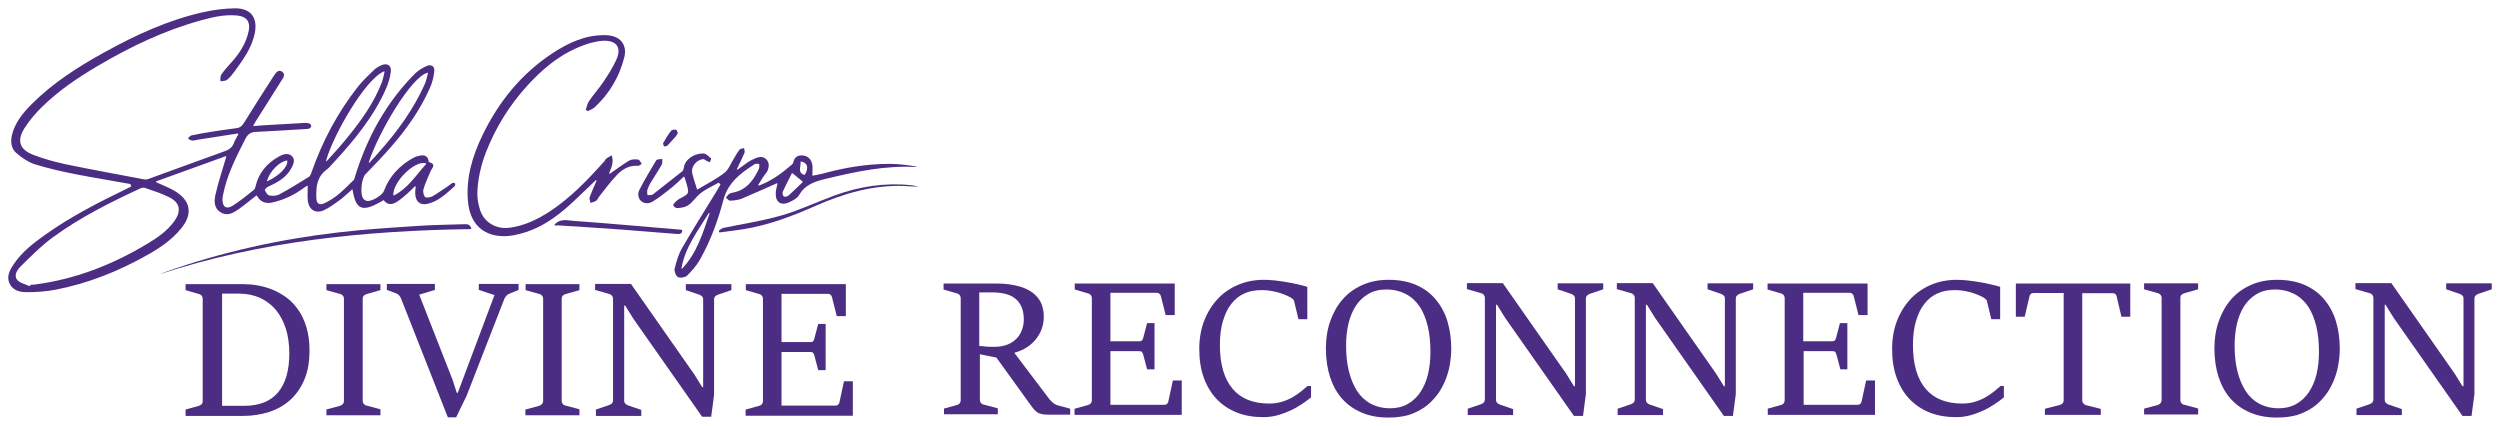
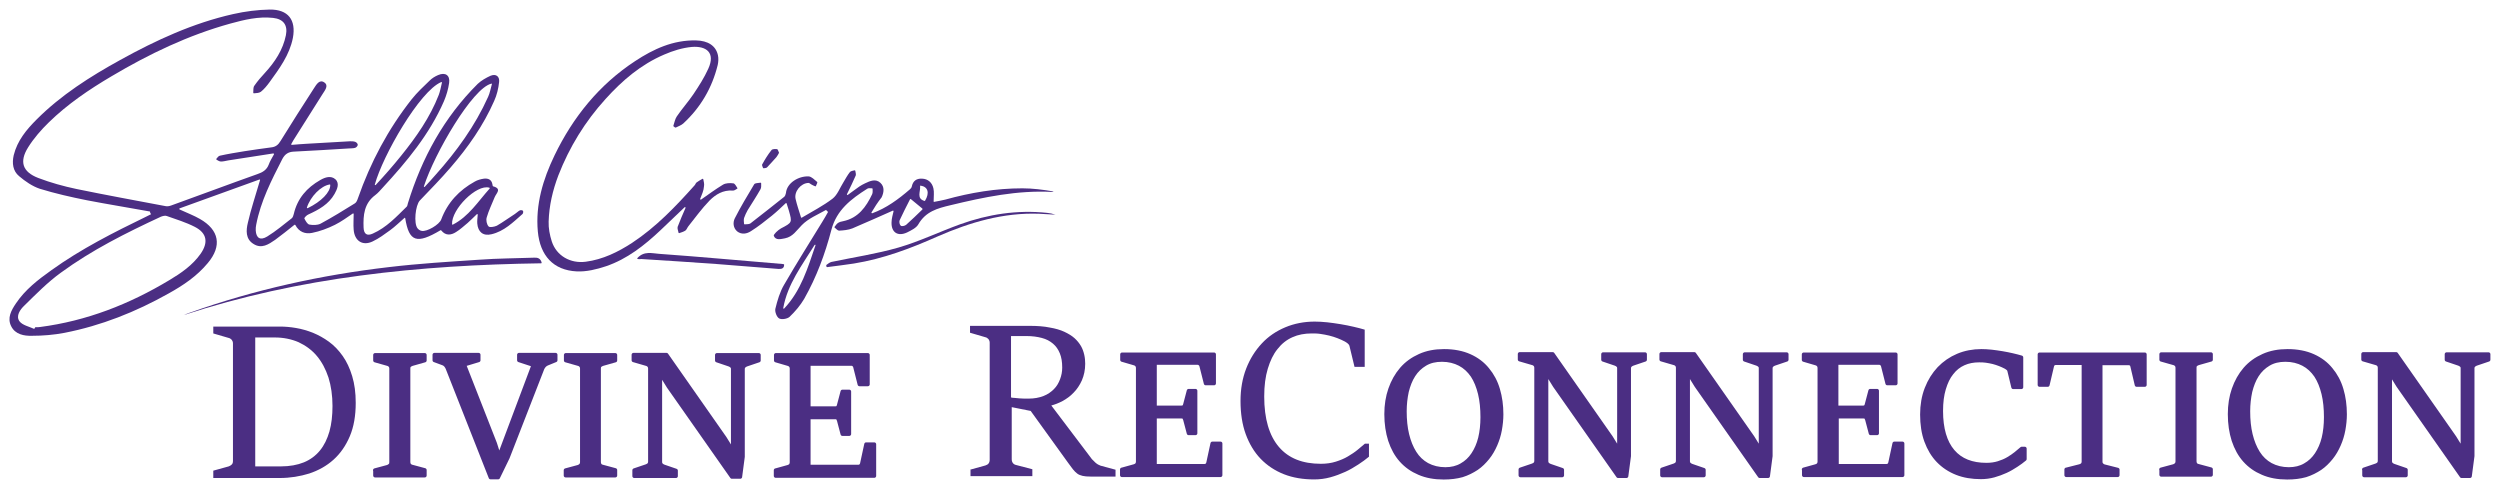
- <svg xmlns="http://www.w3.org/2000/svg" viewBox="-90.0 -137.7 1212.4 206.5" role="img" aria-label="Stella Crispo, Divine ReConnection">
+ <svg xmlns="http://www.w3.org/2000/svg" viewBox="-90.0 -137.7 1054.9 206.5" role="img" aria-label="Stella Crispo, Divine ReConnection">
  <g fill="#4B2E83">
    <g transform="translate(-378.43 -440.42) scale(0.95)">
      <path d="M370.2,412.6c-9.3-1.7-18.7-3.2-28-5c-7-1.4-14.1-3-20.9-5.1c-3.3-1.1-6.5-3.3-9.2-5.6 c-2.8-2.3-3.2-5.8-2.4-9.3c1.6-6.5,5.7-11.4,10.2-15.9c10.9-10.9,23.7-19,37.1-26.4c15.9-8.8,32.4-16.4,50.2-20.4 c5.3-1.2,10.8-1.9,16.2-2c8.2-0.1,11.8,4.6,10.3,12.6c-1.5,7.6-6,13.6-10.4,19.7c-1.1,1.5-2.4,3.1-3.8,4.2c-0.8,0.6-2,0.6-3.1,0.7 c-0.2,0-0.3-0.1-0.3-0.3c0.1-1.1-0.1-2.3,0.5-3.1c1.4-2,3-3.9,4.7-5.7c4.4-4.8,8-10.2,9.3-16.7c0.9-4.5-1.1-7.2-5.7-7.7 c-6.5-0.7-12.7,0.8-18.9,2.5c-18.8,5.2-36.1,13.5-52.8,23.4c-10,5.9-19.6,12.4-27.9,20.5c-3.4,3.3-6.7,7.1-9.2,11.1 c-4,6.4-2.5,10.9,4.5,13.6c5.5,2.1,11.3,3.7,17,4.9c13.1,2.7,26.3,5.1,39.5,7.6c0.8,0.2,1.8,0,2.6-0.3 c12.8-4.6,25.5-9.4,38.2-13.9c2.4-0.8,4.2-1.9,5.1-4.3c0.5-1.4,1.3-2.7,2.3-4.5c0.1-0.2-0.1-0.4-0.3-0.4c-7.1,1.1-13.6,2.1-20,3.1 c-1.1,0.2-2.2,0.5-3.2,0.5c-0.7,0-1.3-0.4-2-0.8c-0.1-0.1-0.2-0.3-0.1-0.4c0.5-0.6,1-1.3,1.6-1.4c3.6-0.8,7.3-1.4,11-2 c4-0.6,7.9-1.2,11.9-1.7c1.8-0.2,3-1.1,4-2.8c4.9-7.9,9.9-15.8,14.9-23.5c1-1.5,2.4-4.1,4.6-2.5c2,1.4,0.2,3.5-0.8,5.1 c-4.3,6.9-8.7,13.7-13,20.6c-0.2,0.4-0.5,0.8-0.9,1.6c-0.1,0.2,0,0.4,0.2,0.4c2.5-0.2,4.7-0.4,6.8-0.5c6.4-0.4,12.7-0.7,19.1-1.1 c0.8,0,1.7,0,2.4,0.3c0.5,0.2,1.1,0.9,1,1.3c0,0.5-0.6,1.1-1.1,1.3c-0.9,0.3-2,0.2-3,0.3c-8.1,0.5-16.2,1-24.3,1.4 c-2.3,0.1-3.9,1-5.1,3.3c-4.8,9.4-9.6,18.7-11.6,29.2c-0.2,0.8-0.2,1.6-0.2,2.5c0.2,3.4,2,4.6,5.1,2.7c3.9-2.4,7.3-5.3,10.9-8.1 c0.5-0.4,0.7-1.2,0.9-1.9c1.6-6.9,5.8-11.7,11.8-15.1c2.1-1.2,4.7-2.1,6.7-0.3c2,1.9,0.7,4.5-0.4,6.5c-2.6,4.6-7,7-11.6,9.1 c-0.8,0.3-1.9,1.5-1.8,1.8c0.5,1,1.3,2.5,2.2,2.7c1.6,0.3,3.6,0.3,5-0.4c5.2-2.8,10.2-5.9,15.2-9c0.7-0.4,1.1-1.4,1.4-2.3 c5.6-16,13.4-30.7,23.9-44c2.4-3,5.2-5.6,8-8.3c1-1,2.3-1.8,3.7-2.4c3.2-1.4,5.4,0.1,4.9,3.5c-0.4,2.8-1.2,5.5-2.3,8.1 c-6.4,14.7-16.5,26.8-27.2,38.4c-1,1.1-2.1,2.4-3.3,3.3c-5,3.7-5.4,9-5.2,14.4c0.1,2.9,1.5,3.9,4.1,2.7c6.1-2.7,10.5-7.5,15.1-12 c0.3-0.3,0.3-1,0.5-1.5c6.2-20.1,16-38.1,31-53c1.6-1.5,3.7-2.7,5.7-3.6c2.4-1,4.1,0.3,3.8,2.8c-0.3,2.8-1,5.8-2.2,8.4 c-4.8,10.9-11.6,20.6-19.4,29.6c-4.3,5-9,9.8-13.6,14.6c-2,2.1-2.8,10.3-1,12.4c0.4,0.5,1.1,1,1.8,1.1c2.3,0.5,7.9-2.8,8.7-5.1 c2.8-7.5,8-13,14.9-16.8c1.2-0.7,2.7-1.1,4.1-1.3c1.8-0.2,3.3,0.4,3.7,2.4c0.1,0.3,0.1,0.9,0.3,1c4.1,1.1,1.4,3.1,0.7,4.9 c-1.2,3-2.6,5.8-3.5,8.9c-0.4,1.2,0,3.1,0.8,4c0.5,0.6,2.6,0.2,3.7-0.3c2.8-1.6,5.3-3.5,8-5.2c0.8-0.5,1.4-1.2,2.2-1.6 c0.4-0.2,1.2-0.1,1.4,0.2c0.2,0.3,0.1,1.1-0.2,1.4c-4.2,3.7-8.2,7.7-13.8,9c-3.7,0.9-6-1-6.3-4.8c-0.1-1.2,0.1-2.4,0.2-3.9 c0-0.2-0.3-0.4-0.4-0.2c-1.5,1.4-2.7,2.7-4.1,3.9c-1.7,1.4-3.3,2.9-5.1,4c-2.3,1.5-4.7,1.7-6.6-0.7c-0.1-0.1-0.2-0.1-0.3-0.1 c-10.6,6.3-14,5.2-15.7-5.3c0-0.2-0.3-0.3-0.4-0.1c-2.2,1.9-4.1,3.8-6.3,5.4c-2.5,1.8-5,3.7-7.8,5c-4.4,2.1-8-0.2-8.4-5.2 c-0.2-2.3,0-4.7,0-7c0-0.2-0.2-0.3-0.4-0.2c-2.5,1.7-5.1,3.6-7.9,5c-3.2,1.6-6.7,2.9-10.2,3.6c-3,0.6-5.8-0.4-7.4-3.5 c-0.1-0.1-0.2-0.2-0.4-0.1c-2.9,2.3-5.7,4.6-8.6,6.7c-2.9,2-6,4.1-9.6,1.8c-3.6-2.2-3.3-6.1-2.5-9.4c1.4-6.2,3.5-12.3,5.4-18.9 c0.1-0.2-0.1-0.4-0.3-0.3c-11.6,4.2-23.2,8.4-35.4,12.8c-0.2,0.1-0.2,0.4,0,0.5c3.5,1.6,6.4,2.7,9,4.2c8.6,4.9,9.9,12,3.5,19.6 c-4.8,5.8-10.9,9.9-17.4,13.5c-14.6,8.2-29.9,14.3-46.3,17.5c-4.7,0.9-9.6,1.3-14.4,1.3c-3.5,0.1-7.4-0.6-9.2-4.2 c-1.9-3.7,0-7.1,2.1-10.2c4.1-6.1,9.8-10.5,15.7-14.7c13.2-9.5,27.7-16.8,42.3-23.9c0.7-0.3,1.3-0.6,2-1 C370.3,413.2,370.3,413.2,370.2,412.6z M319,464.5l0.2-0.4c0-0.1,0.1-0.1,0.2-0.1c0.7,0,1.4,0,2-0.1c20.7-2.7,39.6-10.1,57.4-20.8 c5.2-3.1,10.3-6.6,13.9-11.7c3.5-5,2.9-9.2-2.6-12c-3.9-2-8.2-3.3-12.4-4.8c-0.7-0.3-1.8,0-2.6,0.3c-15.5,7.2-30.7,14.8-44.5,24.9 c-5.8,4.2-11,9.5-16.2,14.6c-1.8,1.7-3.9,4.6-2.1,7c1.3,1.7,4.2,2.3,6.4,3.3C318.8,464.7,318.9,464.7,319,464.5z M499.6,355.1 c-9.6,4-26,32.7-29.5,45.5c-0.1,0.2,0.2,0.4,0.4,0.2c3.9-4.2,7.7-8.5,11.3-13c6.7-8.3,12.8-17,16.7-27c0.6-1.6,0.9-3.3,1.4-5.4 C500,355.2,499.8,355.1,499.6,355.1z M521.9,355.8c-8.4,1.9-25.3,31-30,45.6c-0.1,0.3,0.2,0.4,0.4,0.2c1.7-1.9,3.3-3.5,4.7-5.2 c9.4-10.5,17.6-21.8,23.4-34.7c0.8-1.7,1.1-3.6,1.7-5.7C522.2,355.9,522.1,355.8,521.9,355.8z M520.9,402 c-5.6-1.6-16.8,9.6-16.5,16.2c0,0.2,0.2,0.3,0.4,0.2c7-3.6,11.1-10.2,16.3-16C521.2,402.2,521.1,402,520.9,402z M440.3,411.1 c6-2.9,10.1-7.1,10-10.3c0-0.1-0.1-0.3-0.3-0.2c-3.8,0.6-8.5,5.3-10.1,10.3C439.9,411,440.1,411.2,440.3,411.1z" />
      <path d="M690.7,413c-0.1,0.2,0.1,0.4,0.3,0.4c6.3-2.3,11.6-6.2,16.7-10.6c0.4-0.3,0.8-0.8,0.9-1.3 c0.5-2.5,2.1-3.6,4.5-3.5c2.7,0.1,4.5,1.7,5.1,4.3c0.4,1.7,0.1,3.6,0.1,5.8c0,0.2,0.1,0.3,0.3,0.2c1.6-0.3,3.3-0.6,4.9-1 c11.2-3.1,22.6-5,34.2-5c4.6,0,9.2,0.6,13.9,1.4c-0.2,0.1-0.5,0.2-0.7,0.2c-15.4-0.8-30.2,2.3-45.1,5.9c-5.9,1.4-11,2.8-14.3,8.5 c-0.9,1.6-3.2,2.7-5,3.6c-4.1,1.9-7,0-6.9-4.4c0-1.8,0.6-3.6,0.9-5c0-0.2-0.2-0.4-0.3-0.3c-5.7,2.5-11.8,5.3-18,7.9 c-1.8,0.7-3.9,0.9-5.9,1c-0.6,0-1.3-0.8-2-1.4c-0.1-0.1-0.1-0.2,0-0.3c0.5-0.6,0.9-1.3,1.5-1.7c0.6-0.4,1.5-0.7,2.3-0.8 c6.7-1.4,10.2-6.3,12.9-12c0.3-0.7,0.2-1.5,0.2-2.3c0-0.1-0.1-0.3-0.2-0.3c-0.8,0-1.7-0.2-2.2,0.2c-7.1,4.5-13.6,9.4-15.9,18.2 c-2.8,10.7-6.6,21-12.1,30.7c-1.7,2.9-4,5.6-6.5,8c-1,0.9-3.5,1.3-4.6,0.7c-1.1-0.6-2-3-1.7-4.3c0.9-3.7,2-7.5,3.9-10.7 c5.5-9.5,11.3-18.7,17-28c0.9-1.4,1.7-2.9,2.5-4.3c-0.5-0.5-0.4-0.4-0.9-0.9c-3.7,2.1-7.9,3.8-10.8,6.8c-2.3,2.3-3.9,5.1-7.4,5.8 c-1.8,0.3-4.1,1.1-5-1.1c-0.2-0.6,1.9-2.6,3.2-3.3c5-2.6,5-2.6,3.5-7.9c-0.3-1-0.6-1.9-1-3.2c-0.1-0.2-0.3-0.2-0.4-0.1 c-2.1,2-4.1,3.9-6.2,5.6c-3,2.4-6,4.8-9.2,6.8c-1.8,1.2-4.2,1.7-6.2,0.1c-1.8-1.6-1.9-4-1-5.8c2.6-5.1,5.6-10.1,8.6-15.1 c0.4-0.6,1.7-0.5,2.8-0.7c0.2,0,0.3,0.1,0.3,0.3c0,0.9,0.1,1.9-0.3,2.6c-1.8,3.2-3.8,6.2-5.7,9.3c-0.6,1.1-1.2,2.3-1.6,3.5 c-0.2,0.8-0.1,1.7,0,2.6c0,0.1,0.1,0.2,0.3,0.2c0.9-0.1,1.9,0,2.5-0.4c5-3.9,10-7.8,15-11.8c0.4-0.3,0.7-1.1,0.8-1.7 c0.4-4.5,5.6-7.6,10.1-7.4c1.3,0.1,2.6,1.5,3.8,2.5c0.2,0.2-0.3,1.1-0.6,1.8c-0.1,0.1-0.2,0.2-0.3,0.1c-0.5-0.2-1-0.4-1.5-0.7 c-0.5-0.2-1-0.8-1.5-0.8c-3.4,0.1-6.5,3.9-5.7,7.2c0.6,2.6,1.5,5.2,2.4,8.1c0,0.2,0.2,0.2,0.4,0.1c4.7-2.8,9.4-5.2,13.6-8.4 c2.2-1.7,3.3-4.9,4.9-7.4c0.9-1.5,1.7-3,2.8-4.4c0.4-0.5,1.3-0.6,2.1-0.8c0.1,0,0.3,0.1,0.3,0.2c0.1,0.7,0.4,1.5,0.2,2.1 c-1.1,2.6-2.4,5.2-3.9,8.3c-0.1,0.2,0.2,0.5,0.4,0.3c2-1.4,3.5-2.6,5.1-3.7c0.8-0.5,1.6-1,2.5-1.4c2.3-1.1,4.8-2.2,6.9-0.2 c1.9,1.8,1.5,4.3,0.5,6.4C693.4,408.6,692,410.8,690.7,413z M665.4,427.5c-5.5,8.9-12,17.3-13.9,28c0,0.2,0.3,0.4,0.4,0.2 c7.5-7.9,10.5-18.1,13.9-28C666,427.4,665.6,427.2,665.4,427.5z M708.2,407.1c-0.1-0.1-0.3-0.1-0.4,0.1c-1.6,3.2-3.2,6.2-4.6,9.3 c-0.3,0.7,0,2,0.5,2.4c0.4,0.4,1.8,0.1,2.4-0.4c2.5-2.2,4.8-4.5,7.2-6.8c0.1-0.1,0.1-0.3,0-0.4 C711.5,409.8,710.1,408.7,708.2,407.1z M712.3,401.4c0.2,2.4-1.7,5.4,1.9,6.5c0.1,0,0.2,0,0.3-0.1c2.1-3.5,1.3-6.2-2-6.7 C712.4,401.1,712.2,401.2,712.3,401.4z" />
      <path d="M614.6,407c-0.1,0.2,0.2,0.4,0.4,0.3c3.3-2.3,6.4-4.6,9.7-6.6c1.3-0.8,3.2-0.8,4.7-0.6c0.6,0.1,1.2,1.2,1.7,2 c0.1,0.1,0.1,0.3-0.1,0.4c-0.7,0.4-1.3,0.9-2,0.8c-4.2-0.3-7.5,1.7-10.2,4.4c-3.4,3.5-6.3,7.5-9.4,11.4c-0.5,0.6-0.8,1.6-1.4,2 c-0.8,0.5-1.8,0.8-2.7,1.1c-0.1,0-0.3,0-0.3-0.2c-0.2-0.9-0.6-1.9-0.4-2.6c1.1-2.9,2.3-5.7,3.5-8.4c0.1-0.2-0.2-0.5-0.4-0.3 c-3.5,3.3-7.1,6.8-10.7,10.2c-7.1,6.7-14.8,12.8-24.2,16c-4.2,1.4-8.7,2.5-13,2.3c-10.4-0.5-16.3-7-17.3-17.7 c-1.1-12,2.3-23.2,7.4-33.8c8.2-17,19.8-31.4,35.8-41.9c8.2-5.4,16.9-9.4,27-9.2c5.4,0.1,8.9,2.4,9.8,6.6c0.3,1.4,0.2,2.9-0.1,4.3 c-2.5,10.2-7.6,18.9-15.3,26c-0.9,0.8-2.1,1.2-3.3,1.8c-0.1,0-0.2,0-0.3,0l-0.7-0.5c-0.1-0.1-0.1-0.2-0.1-0.3 c0.5-1.4,0.7-2.9,1.5-4.1c2.3-3.4,5.1-6.5,7.4-9.9c2.4-3.6,4.8-7.3,6.6-11.3c3.3-7.2-0.9-10.2-7.3-9.7c-4.2,0.4-8.4,1.7-12.3,3.4 c-10.3,4.4-18.6,11.5-26,19.7c-9.1,10-16.1,21.4-21,34c-2.5,6.6-4.1,13.4-4.3,20.5c-0.1,2.9,0.5,6,1.4,8.8c2.1,6.4,8.3,9.9,15.1,9 c7.6-1,14.3-4.3,20.6-8.4c10.6-7,19.3-16.1,27.7-25.5c0.4-0.4,0.5-1,0.9-1.3c0.8-0.6,1.7-1.1,2.6-1.6c0.2-0.1,0.3,0,0.4,0.2 c0.2,1,0.5,2.1,0.3,3.1C616.2,403.3,615.3,405.2,614.6,407z" />
      <path d="M544.2,435.3c0,0.2-0.1,0.3-0.2,0.3c-54.1,0.8-107.3,6.1-158.8,23c1-0.4,2.1-0.9,3.1-1.2 c28.5-10.1,57.9-16.6,88-20.1c13.4-1.6,26.8-2.4,40.3-3.3c8.1-0.6,16.2-0.6,24.3-0.9C542.4,433,543.7,433.4,544.2,435.3z" />
      <path d="M670.6,436.6c0-0.1,0-0.2,0.1-0.3c0.7-0.5,1.4-1.1,2.2-1.3c10-2.1,20.1-3.6,29.8-6.4 c9.3-2.7,18.2-7,27.3-10.3c12.5-4.5,25.4-6.5,38.7-5.1c1.2,0.1,2.5,0.4,3.7,0.8c-2.4-0.1-4.8-0.3-7.2-0.4 c-15.9-0.6-30.8,3.8-45.2,10.1c-11.9,5.3-24.1,9.9-37.1,12c-4,0.6-7.9,1.1-11.9,1.6c-0.1,0-0.2,0-0.3-0.2L670.6,436.6z" />
      <path d="M586.9,433.7c-0.2,0-0.3-0.3-0.2-0.4c3-3.3,6.6-2.1,9.7-1.9c18.2,1.3,36.5,3,54.7,4.5c0.2,0,0.4,0.1,0.6,0.1 c0.1,0,0.2,0.1,0.2,0.2c0,1.7-1.1,2-2.6,1.9c-9.2-0.7-18.5-1.5-27.7-2.2c-11.1-0.8-22.1-1.5-33.2-2.2 C587.9,433.8,587.5,433.8,586.9,433.7z" />
      <path d="M649.6,386.4c0,0.1,0,0.2,0,0.2c-0.4,0.7-0.7,1.3-1.1,1.8c-1.4,1.6-2.8,3.1-4.2,4.6c-0.3,0.3-0.9,0.3-1.5,0.4 c-0.1,0-0.2-0.1-0.3-0.2c-0.2-0.6-0.6-1.3-0.3-1.6c1.2-2.2,2.5-4.3,4.1-6.3c0.4-0.5,1.7-0.5,2.5-0.4 C649.1,385,649.3,385.8,649.6,386.4z" />
    </g>
    <g transform="translate(-378.00 -470.80)">
      <path d="M378,531.7l6.5-1.8c0.5-0.2,0.9-0.4,1.3-0.8c0.4-0.4,0.5-0.9,0.5-1.6V478c0-0.6-0.2-1.1-0.5-1.5 c-0.4-0.4-0.8-0.7-1.3-0.8l-6.5-1.9v-2.9h28.2c2.1,0,4.4,0.2,6.7,0.6c2.4,0.4,4.8,1.1,7.1,2c2.4,1,4.6,2.2,6.8,3.8 c2.2,1.6,4.1,3.6,5.8,6c1.7,2.4,3,5.2,4,8.5c1,3.3,1.5,7,1.5,11.3c0,5.4-0.8,10.1-2.5,14.1c-1.7,4-4,7.3-6.9,9.9 s-6.3,4.5-10.2,5.8c-3.9,1.2-8,1.9-12.5,1.9H378V531.7z M406.5,529.9c3.7,0,7-0.6,9.7-1.7c2.7-1.1,5-2.8,6.8-5 c1.8-2.2,3.1-4.9,4-8c0.9-3.2,1.3-6.8,1.3-10.8c0-4.4-0.6-8.5-1.7-12c-1.2-3.6-2.8-6.6-4.9-9.1c-2.1-2.5-4.7-4.4-7.7-5.8 c-3-1.3-6.4-2-10-2h-8.3v54.4H406.5z" />
-       <path d="M446.2,531.7l6.7-1.8c0.6-0.2,1-0.5,1.4-0.9s0.5-0.9,0.5-1.6V478c0-0.6-0.2-1.1-0.5-1.5 c-0.4-0.4-0.8-0.7-1.3-0.8l-6.7-1.9v-2.9h26.2v2.9l-6.7,1.9c-0.5,0.2-1,0.4-1.4,0.8c-0.4,0.4-0.5,0.9-0.5,1.5v49.4 c0,0.7,0.2,1.2,0.5,1.6c0.4,0.4,0.8,0.7,1.4,0.8l6.7,1.8v2.9h-26.2V531.7z" />
-       <path d="M482.5,477.9c-0.2-0.5-0.5-1-0.9-1.5c-0.4-0.5-0.9-0.8-1.4-1l-4.6-1.7v-2.9h23.3v2.9l-7.6,2.3l16.3,41.6 l1.9,6h0.5l17.8-47.4l-7.6-2.5v-2.9h19.3v2.9l-4.4,1.8c-0.5,0.2-1,0.5-1.5,1c-0.4,0.5-0.8,1-1,1.5l-18.3,47l-5.1,10.5h-4 L482.5,477.9z" />
-       <path d="M542.8,531.7l6.7-1.8c0.6-0.2,1-0.5,1.4-0.9c0.3-0.4,0.5-0.9,0.5-1.6V478c0-0.6-0.2-1.1-0.5-1.5 c-0.4-0.4-0.8-0.7-1.3-0.8l-6.7-1.9v-2.9H569v2.9l-6.7,1.9c-0.5,0.2-1,0.4-1.4,0.8c-0.4,0.4-0.5,0.9-0.5,1.5v49.4 c0,0.7,0.2,1.2,0.5,1.6s0.8,0.7,1.4,0.8l6.7,1.8v2.9h-26.2V531.7z" />
-       <path d="M577,531.7l6.5-2.2c0.5-0.2,1-0.5,1.3-0.8c0.3-0.4,0.5-0.9,0.5-1.6V478c0-0.6-0.2-1.1-0.5-1.5 c-0.4-0.4-0.8-0.7-1.3-0.8l-6.9-2v-2.9H594l30.8,44l3.7,6h0.5v-42.5c0-0.7-0.2-1.2-0.6-1.5c-0.4-0.4-0.8-0.6-1.3-0.8l-6.5-2.2 v-2.9h22.1v2.9l-6.5,2.2c-0.5,0.2-0.9,0.4-1.3,0.8c-0.4,0.4-0.6,0.9-0.6,1.5v46.3l-1.4,10.6h-4.4l-33.4-47.6l-3.9-6.3h-0.5v46 c0,0.7,0.2,1.2,0.6,1.6c0.4,0.4,0.8,0.6,1.3,0.8l6.4,2.2v2.9h-22V531.7z" />
-       <path d="M649.7,531.7l6.5-1.8c0.5-0.2,1-0.4,1.3-0.8c0.3-0.4,0.5-0.9,0.5-1.6V478c0-0.6-0.2-1.1-0.5-1.5 c-0.4-0.4-0.8-0.7-1.3-0.8l-6.5-1.9v-2.9h48.5v15.5h-4.4l-2.3-9.1c-0.1-0.5-0.3-0.9-0.7-1.2c-0.3-0.3-0.7-0.5-1.2-0.5H667V499h14 c0.6,0,1-0.1,1.3-0.4c0.3-0.3,0.5-0.7,0.6-1.2l1.9-7.2h3.6v22.4h-3.6l-1.9-7.2c-0.2-0.5-0.4-1-0.6-1.2c-0.3-0.3-0.7-0.4-1.3-0.4 h-14v26h26.2c0.5,0,0.9-0.1,1.2-0.4c0.3-0.3,0.6-0.7,0.7-1.2l2.2-10.2h4.3v16.7h-52V531.7z" />
+       <path transform="translate(89.23 106.16) scale(0.8)" stroke="#4B2E83" stroke-width="2.0" stroke-linejoin="round" d="M446.2,531.7l6.7-1.8c0.6-0.2,1-0.5,1.4-0.9s0.5-0.9,0.5-1.6V478c0-0.6-0.2-1.1-0.5-1.5 c-0.4-0.4-0.8-0.7-1.3-0.8l-6.7-1.9v-2.9h26.2v2.9l-6.7,1.9c-0.5,0.2-1,0.4-1.4,0.8c-0.4,0.4-0.5,0.9-0.5,1.5v49.4 c0,0.7,0.2,1.2,0.5,1.6c0.4,0.4,0.8,0.7,1.4,0.8l6.7,1.8v2.9h-26.2V531.7z" />
+       <path transform="translate(90.83 106.16) scale(0.8)" stroke="#4B2E83" stroke-width="2.0" stroke-linejoin="round" d="M482.5,477.9c-0.2-0.5-0.5-1-0.9-1.5c-0.4-0.5-0.9-0.8-1.4-1l-4.6-1.7v-2.9h23.3v2.9l-7.6,2.3l16.3,41.6 l1.9,6h0.5l17.8-47.4l-7.6-2.5v-2.9h19.3v2.9l-4.4,1.8c-0.5,0.2-1,0.5-1.5,1c-0.4,0.5-0.8,1-1,1.5l-18.3,47l-5.1,10.5h-4 L482.5,477.9z" />
+       <path transform="translate(92.43 106.16) scale(0.8)" stroke="#4B2E83" stroke-width="2.0" stroke-linejoin="round" d="M542.8,531.7l6.7-1.8c0.6-0.2,1-0.5,1.4-0.9c0.3-0.4,0.5-0.9,0.5-1.6V478c0-0.6-0.2-1.1-0.5-1.5 c-0.4-0.4-0.8-0.7-1.3-0.8l-6.7-1.9v-2.9H569v2.9l-6.7,1.9c-0.5,0.2-1,0.4-1.4,0.8c-0.4,0.4-0.5,0.9-0.5,1.5v49.4 c0,0.7,0.2,1.2,0.5,1.6s0.8,0.7,1.4,0.8l6.7,1.8v2.9h-26.2V531.7z" />
+       <path transform="translate(94.03 106.16) scale(0.8)" stroke="#4B2E83" stroke-width="2.0" stroke-linejoin="round" d="M577,531.7l6.5-2.2c0.5-0.2,1-0.5,1.3-0.8c0.3-0.4,0.5-0.9,0.5-1.6V478c0-0.6-0.2-1.1-0.5-1.5 c-0.4-0.4-0.8-0.7-1.3-0.8l-6.9-2v-2.9H594l30.8,44l3.7,6h0.5v-42.5c0-0.7-0.2-1.2-0.6-1.5c-0.4-0.4-0.8-0.6-1.3-0.8l-6.5-2.2 v-2.9h22.1v2.9l-6.5,2.2c-0.5,0.2-0.9,0.4-1.3,0.8c-0.4,0.4-0.6,0.9-0.6,1.5v46.3l-1.4,10.6h-4.4l-33.4-47.6l-3.9-6.3h-0.5v46 c0,0.7,0.2,1.2,0.6,1.6c0.4,0.4,0.8,0.6,1.3,0.8l6.4,2.2v2.9h-22V531.7z" />
+       <path transform="translate(95.63 106.16) scale(0.8)" stroke="#4B2E83" stroke-width="2.0" stroke-linejoin="round" d="M649.7,531.7l6.5-1.8c0.5-0.2,1-0.4,1.3-0.8c0.3-0.4,0.5-0.9,0.5-1.6V478c0-0.6-0.2-1.1-0.5-1.5 c-0.4-0.4-0.8-0.7-1.3-0.8l-6.5-1.9v-2.9h48.5v15.5h-4.4l-2.3-9.1c-0.1-0.5-0.3-0.9-0.7-1.2c-0.3-0.3-0.7-0.5-1.2-0.5H667V499h14 c0.6,0,1-0.1,1.3-0.4c0.3-0.3,0.5-0.7,0.6-1.2l1.9-7.2h3.6v22.4h-3.6l-1.9-7.2c-0.2-0.5-0.4-1-0.6-1.2c-0.3-0.3-0.7-0.4-1.3-0.4 h-14v26h26.2c0.5,0,0.9-0.1,1.2-0.4c0.3-0.3,0.6-0.7,0.7-1.2l2.2-10.2h4.3v16.7h-52V531.7z" />
    </g>
    <g transform="translate(202.50 -566.90)">
-       <path d="M165.1,627.4l6.5-1.8c0.5-0.2,1-0.4,1.3-0.8c0.3-0.4,0.5-0.9,0.5-1.6v-49.4c0-0.6-0.2-1.1-0.5-1.5 c-0.4-0.4-0.8-0.7-1.3-0.8l-6.5-1.9v-2.9h25.2c3.2,0,6,0.2,8.4,0.7c2.4,0.4,4.5,1,6.2,1.8s3.2,1.7,4.3,2.7c1.1,1,2,2.1,2.7,3.3 s1.1,2.4,1.4,3.7c0.3,1.3,0.4,2.6,0.4,3.8c0,2.6-0.5,4.9-1.4,7c-0.9,2-2.1,3.8-3.5,5.2c-1.4,1.5-3,2.6-4.6,3.5 c-1.7,0.9-3.3,1.5-4.8,1.9l16.8,22.2c0.2,0.3,0.4,0.6,0.8,0.9c0.3,0.3,0.7,0.7,1,1c0.4,0.3,0.7,0.6,1.1,0.8 c0.4,0.2,0.8,0.4,1.1,0.5l6.3,1.7v2.9h-10.4c-1.5,0-2.7-0.1-3.5-0.3s-1.7-0.5-2.3-1s-1.2-1-1.8-1.8s-1.2-1.6-2-2.7l-15.8-21.9 l-8-1.6v22c0,0.7,0.2,1.2,0.5,1.6s0.8,0.7,1.3,0.8l6.9,1.8v2.9h-26.1V627.4z M182.4,596.9c0.3,0.1,0.8,0.2,1.5,0.2 c0.6,0.1,1.3,0.1,2.1,0.2c0.7,0,1.5,0.1,2.1,0.1c0.7,0,1.3,0,1.7,0c2.4,0,4.5-0.4,6.3-1.1c1.8-0.7,3.2-1.7,4.4-2.9s2-2.6,2.6-4.2 c0.6-1.6,0.9-3.2,0.9-4.9c0-2.3-0.3-4.3-1-6c-0.7-1.7-1.6-3-2.9-4.1s-2.8-1.9-4.7-2.4c-1.9-0.5-4-0.8-6.5-0.8h-6.5V596.9z" />
-       <path d="M228.7,627.4l6.5-1.8c0.5-0.2,1-0.4,1.3-0.8c0.3-0.4,0.5-0.9,0.5-1.6v-49.4c0-0.6-0.2-1.1-0.5-1.5 c-0.4-0.4-0.8-0.7-1.3-0.8l-6.5-1.9v-2.9h48.5V582h-4.4l-2.3-9.1c-0.1-0.5-0.3-0.9-0.7-1.2s-0.7-0.5-1.2-0.5h-22.6v23.5h14 c0.6,0,1-0.1,1.3-0.4c0.3-0.3,0.5-0.7,0.6-1.2l1.9-7.2h3.6v22.4h-3.6l-1.9-7.2c-0.2-0.5-0.4-1-0.6-1.2c-0.3-0.3-0.7-0.4-1.3-0.4 h-14v26h26.2c0.5,0,0.9-0.1,1.2-0.4c0.3-0.3,0.6-0.7,0.7-1.2l2.2-10.2h4.3v16.7h-52V627.4z" />
-       <path d="M343.3,616.7v5.2c-1.3,1.1-2.8,2.2-4.5,3.3s-3.5,2.2-5.5,3.1c-2,0.9-4.1,1.7-6.3,2.3 c-2.2,0.6-4.5,0.9-6.8,0.9c-4.7,0-9-0.7-12.8-2.2c-3.8-1.5-7.1-3.7-9.8-6.5c-2.7-2.8-4.8-6.3-6.3-10.4s-2.2-8.8-2.2-14 c0-5,0.8-9.6,2.4-13.7c1.6-4.1,3.8-7.6,6.6-10.6s6.1-5.2,9.9-6.8s8-2.4,12.4-2.4c1.6,0,3.3,0.1,5.3,0.3c1.9,0.2,3.8,0.5,5.7,0.8 c1.9,0.3,3.7,0.7,5.5,1.1c1.7,0.4,3.3,0.8,4.6,1.2v15.7h-4.3l-2.1-8.7c-0.1-0.5-0.4-0.9-0.8-1.2c-0.4-0.3-0.8-0.6-1.2-0.8 c-1-0.5-2-1-3.1-1.4c-1.1-0.4-2.2-0.8-3.5-1.1c-1.2-0.3-2.4-0.5-3.7-0.7c-1.2-0.2-2.5-0.2-3.7-0.2c-2.9,0-5.7,0.5-8.1,1.6 c-2.5,1.1-4.6,2.8-6.3,5c-1.8,2.2-3.1,5-4.1,8.3c-1,3.3-1.5,7.2-1.5,11.7c0,9.4,2.1,16.5,6.2,21.3c4.1,4.8,10,7.1,17.7,7.1 c2.3,0,4.4-0.3,6.3-0.9c1.9-0.6,3.6-1.3,5.1-2.2c1.5-0.9,2.9-1.8,4.1-2.8c1.2-1,2.2-1.8,3.1-2.6H343.3z" />
-       <path d="M380.8,631.7c-4.9,0-9.2-0.8-12.9-2.4c-3.8-1.6-6.9-3.8-9.5-6.7c-2.6-2.9-4.5-6.4-5.9-10.6 c-1.3-4.1-2-8.7-2-13.8c0-4.8,0.7-9.2,2.1-13.2s3.4-7.6,6-10.6c2.6-3,5.8-5.3,9.6-7c3.8-1.7,8-2.5,12.8-2.5 c5.2,0,9.7,0.9,13.5,2.6c3.8,1.7,7,4.1,9.4,7.1c2.5,3,4.4,6.5,5.6,10.6s1.8,8.4,1.8,13.1c0,2.8-0.3,5.5-0.8,8.3 c-0.5,2.7-1.3,5.3-2.4,7.8c-1.1,2.5-2.4,4.8-4.1,6.9s-3.6,4-5.8,5.5c-2.3,1.5-4.8,2.8-7.7,3.7 C387.6,631.3,384.4,631.7,380.8,631.7z M381.7,627.2c3.2,0,6.1-0.7,8.5-2.1c2.5-1.4,4.5-3.3,6.1-5.7s2.9-5.3,3.7-8.6 c0.8-3.3,1.2-7,1.2-11c0-4.5-0.4-8.7-1.3-12.4c-0.9-3.7-2.2-6.9-3.9-9.5c-1.8-2.6-4-4.7-6.7-6.1s-5.8-2.2-9.4-2.2 c-3.5,0-6.4,0.7-8.9,2.2c-2.5,1.5-4.5,3.4-6.1,5.9c-1.6,2.5-2.7,5.4-3.5,8.6c-0.7,3.3-1.1,6.7-1.1,10.4c0,4.5,0.4,8.6,1.3,12.3 c0.9,3.7,2.2,6.9,3.9,9.6c1.7,2.7,3.9,4.8,6.6,6.3C374.9,626.4,378.1,627.2,381.7,627.2z" />
-       <path d="M419.3,627.4l6.5-2.2c0.5-0.2,1-0.5,1.3-0.8c0.3-0.4,0.5-0.9,0.5-1.6v-49.1c0-0.6-0.2-1.1-0.5-1.5 c-0.4-0.4-0.8-0.7-1.3-0.8l-6.9-2v-2.9h17.4l30.8,44l3.7,6h0.5v-42.5c0-0.7-0.2-1.2-0.6-1.5c-0.4-0.4-0.8-0.6-1.3-0.8l-6.5-2.2 v-2.9H485v2.9l-6.5,2.2c-0.5,0.2-0.9,0.4-1.3,0.8c-0.4,0.4-0.6,0.9-0.6,1.5v46.3l-1.4,10.6h-4.4l-33.4-47.6l-3.9-6.3h-0.5v46 c0,0.7,0.2,1.2,0.6,1.6c0.4,0.4,0.8,0.6,1.3,0.8l6.4,2.2v2.9h-22V627.4z" />
-       <path d="M492,627.4l6.5-2.2c0.5-0.2,1-0.5,1.3-0.8c0.3-0.4,0.5-0.9,0.5-1.6v-49.1c0-0.6-0.2-1.1-0.5-1.5 c-0.4-0.4-0.8-0.7-1.3-0.8l-6.9-2v-2.9H509l30.8,44l3.7,6h0.5v-42.5c0-0.7-0.2-1.2-0.6-1.5c-0.4-0.4-0.8-0.6-1.3-0.8l-6.5-2.2 v-2.9h22.1v2.9l-6.5,2.2c-0.5,0.2-0.9,0.4-1.3,0.8c-0.4,0.4-0.6,0.9-0.6,1.5v46.3l-1.4,10.6h-4.4l-33.4-47.6l-3.9-6.3h-0.5v46 c0,0.7,0.2,1.2,0.6,1.6c0.4,0.4,0.8,0.6,1.3,0.8l6.4,2.2v2.9h-22V627.4z" />
-       <path d="M564.7,627.4l6.5-1.8c0.5-0.2,1-0.4,1.3-0.8c0.3-0.4,0.5-0.9,0.5-1.6v-49.4c0-0.6-0.2-1.1-0.5-1.5 c-0.4-0.4-0.8-0.7-1.3-0.8l-6.5-1.9v-2.9h48.5V582h-4.4l-2.3-9.1c-0.1-0.5-0.3-0.9-0.7-1.2c-0.3-0.3-0.7-0.5-1.2-0.5h-22.6v23.5 h14c0.6,0,1-0.1,1.3-0.4c0.3-0.3,0.5-0.7,0.6-1.2l1.9-7.2h3.6v22.4H600l-1.9-7.2c-0.2-0.5-0.4-1-0.6-1.2c-0.3-0.3-0.7-0.4-1.3-0.4 h-14v26h26.2c0.5,0,0.9-0.1,1.2-0.4c0.3-0.3,0.6-0.7,0.7-1.2l2.2-10.2h4.3v16.7h-52V627.4z" />
-       <path d="M679.3,616.7v5.2c-1.3,1.1-2.8,2.2-4.5,3.3s-3.5,2.2-5.5,3.1c-2,0.9-4.1,1.7-6.3,2.3 c-2.2,0.6-4.5,0.9-6.8,0.9c-4.7,0-9-0.7-12.8-2.2c-3.8-1.5-7.1-3.7-9.8-6.5c-2.7-2.8-4.8-6.3-6.3-10.4s-2.2-8.8-2.2-14 c0-5,0.8-9.6,2.4-13.7c1.6-4.1,3.8-7.6,6.6-10.6c2.8-2.9,6.1-5.2,9.9-6.8s8-2.4,12.4-2.4c1.6,0,3.3,0.1,5.3,0.3 c1.9,0.2,3.8,0.5,5.7,0.8c1.9,0.3,3.7,0.7,5.5,1.1c1.7,0.4,3.3,0.8,4.6,1.2v15.7h-4.3l-2.1-8.7c-0.1-0.5-0.4-0.9-0.8-1.2 c-0.4-0.3-0.8-0.6-1.2-0.8c-1-0.5-2-1-3.1-1.4c-1.1-0.4-2.2-0.8-3.4-1.1c-1.2-0.3-2.4-0.5-3.7-0.7c-1.2-0.2-2.5-0.2-3.7-0.2 c-2.9,0-5.7,0.5-8.1,1.6c-2.5,1.1-4.6,2.8-6.3,5c-1.8,2.2-3.1,5-4.1,8.3c-1,3.3-1.5,7.2-1.5,11.7c0,9.4,2.1,16.5,6.2,21.3 c4.1,4.8,10,7.1,17.7,7.1c2.3,0,4.4-0.3,6.3-0.9c1.9-0.6,3.6-1.3,5.1-2.2c1.5-0.9,2.9-1.8,4.1-2.8c1.2-1,2.2-1.8,3.1-2.6H679.3z" />
-       <path d="M699.3,627.4l7.1-1.8c0.6-0.2,1-0.4,1.4-0.8c0.3-0.4,0.5-0.9,0.5-1.6v-51.9h-14.7c-0.5,0-1,0.2-1.3,0.5 c-0.3,0.3-0.5,0.7-0.6,1.2l-2.3,9.8h-4.3v-16.1h55.5v16.1h-4.3l-2.3-9.8c-0.1-0.5-0.3-1-0.7-1.2c-0.3-0.3-0.7-0.4-1.2-0.4h-14.8 v51.9c0,0.7,0.2,1.2,0.6,1.6c0.4,0.4,0.8,0.7,1.3,0.8l7.1,1.8v2.9h-27.1V627.4z" />
-       <path d="M747.2,627.4l6.7-1.8c0.6-0.2,1-0.5,1.4-0.9c0.3-0.4,0.5-0.9,0.5-1.6v-49.4c0-0.6-0.2-1.1-0.5-1.5 c-0.4-0.4-0.8-0.7-1.3-0.8l-6.7-1.9v-2.9h26.2v2.9l-6.7,1.9c-0.5,0.2-1,0.4-1.4,0.8c-0.4,0.4-0.5,0.9-0.5,1.5v49.4 c0,0.7,0.2,1.2,0.5,1.6s0.8,0.7,1.4,0.8l6.7,1.8v2.9h-26.2V627.4z" />
-       <path d="M811.7,631.7c-4.9,0-9.2-0.8-12.9-2.4c-3.8-1.6-6.9-3.8-9.5-6.7c-2.6-2.9-4.5-6.4-5.9-10.6 c-1.3-4.1-2-8.7-2-13.8c0-4.8,0.7-9.2,2.1-13.2s3.4-7.6,6-10.6s5.8-5.3,9.6-7s8-2.5,12.8-2.5c5.2,0,9.7,0.9,13.5,2.6 c3.8,1.7,7,4.1,9.4,7.1c2.5,3,4.4,6.5,5.6,10.6c1.2,4,1.8,8.4,1.8,13.1c0,2.8-0.3,5.5-0.8,8.3c-0.5,2.7-1.3,5.3-2.4,7.8 c-1.1,2.5-2.4,4.8-4.1,6.9s-3.6,4-5.8,5.5c-2.3,1.5-4.8,2.8-7.7,3.7C818.5,631.3,815.3,631.7,811.7,631.7z M812.6,627.2 c3.2,0,6.1-0.7,8.5-2.1c2.5-1.4,4.5-3.3,6.1-5.7s2.9-5.3,3.7-8.6c0.8-3.3,1.2-7,1.2-11c0-4.5-0.4-8.7-1.3-12.4 c-0.9-3.7-2.2-6.9-3.9-9.5c-1.8-2.6-4-4.7-6.7-6.1s-5.8-2.2-9.4-2.2c-3.5,0-6.4,0.7-8.9,2.2c-2.5,1.5-4.5,3.4-6.1,5.9 c-1.6,2.5-2.7,5.4-3.5,8.6c-0.7,3.3-1.1,6.7-1.1,10.4c0,4.5,0.4,8.6,1.3,12.3c0.9,3.7,2.2,6.9,3.9,9.6s3.9,4.8,6.6,6.3 C805.8,626.4,809,627.2,812.6,627.2z" />
-       <path d="M850.2,627.4l6.5-2.2c0.5-0.2,1-0.5,1.3-0.8c0.3-0.4,0.5-0.9,0.5-1.6v-49.1c0-0.6-0.2-1.1-0.5-1.5 c-0.4-0.4-0.8-0.7-1.3-0.8l-6.9-2v-2.9h17.4l30.8,44l3.7,6h0.5v-42.5c0-0.7-0.2-1.2-0.6-1.5c-0.4-0.4-0.8-0.6-1.3-0.8l-6.5-2.2 v-2.9h22.1v2.9l-6.5,2.2c-0.5,0.2-0.9,0.4-1.3,0.8c-0.4,0.4-0.6,0.9-0.6,1.5v46.3l-1.4,10.6h-4.4l-33.4-47.6l-3.9-6.3H864v46 c0,0.7,0.2,1.2,0.6,1.6c0.4,0.4,0.8,0.6,1.3,0.8l6.4,2.2v2.9h-22V627.4z" />
+       <path transform="translate(-48.29 0)" d="M165.1,627.4l6.5-1.8c0.5-0.2,1-0.4,1.3-0.8c0.3-0.4,0.5-0.9,0.5-1.6v-49.4c0-0.6-0.2-1.1-0.5-1.5 c-0.4-0.4-0.8-0.7-1.3-0.8l-6.5-1.9v-2.9h25.2c3.2,0,6,0.2,8.4,0.7c2.4,0.4,4.5,1,6.2,1.8s3.2,1.7,4.3,2.7c1.1,1,2,2.1,2.7,3.3 s1.1,2.4,1.4,3.7c0.3,1.3,0.4,2.6,0.4,3.8c0,2.6-0.5,4.9-1.4,7c-0.9,2-2.1,3.8-3.5,5.2c-1.4,1.5-3,2.6-4.6,3.5 c-1.7,0.9-3.3,1.5-4.8,1.9l16.8,22.2c0.2,0.3,0.4,0.6,0.8,0.9c0.3,0.3,0.7,0.7,1,1c0.4,0.3,0.7,0.6,1.1,0.8 c0.4,0.2,0.8,0.4,1.1,0.5l6.3,1.7v2.9h-10.4c-1.5,0-2.7-0.1-3.5-0.3s-1.7-0.5-2.3-1s-1.2-1-1.8-1.8s-1.2-1.6-2-2.7l-15.8-21.9 l-8-1.6v22c0,0.7,0.2,1.2,0.5,1.6s0.8,0.7,1.3,0.8l6.9,1.8v2.9h-26.1V627.4z M182.4,596.9c0.3,0.1,0.8,0.2,1.5,0.2 c0.6,0.1,1.3,0.1,2.1,0.2c0.7,0,1.5,0.1,2.1,0.1c0.7,0,1.3,0,1.7,0c2.4,0,4.5-0.4,6.3-1.1c1.8-0.7,3.2-1.7,4.4-2.9s2-2.6,2.6-4.2 c0.6-1.6,0.9-3.2,0.9-4.9c0-2.3-0.3-4.3-1-6c-0.7-1.7-1.6-3-2.9-4.1s-2.8-1.9-4.7-2.4c-1.9-0.5-4-0.8-6.5-0.8h-6.5V596.9z" />
+       <path transform="translate(-1.98 125.38) scale(0.8)" stroke="#4B2E83" stroke-width="2.0" stroke-linejoin="round" d="M228.7,627.4l6.5-1.8c0.5-0.2,1-0.4,1.3-0.8c0.3-0.4,0.5-0.9,0.5-1.6v-49.4c0-0.6-0.2-1.1-0.5-1.5 c-0.4-0.4-0.8-0.7-1.3-0.8l-6.5-1.9v-2.9h48.5V582h-4.4l-2.3-9.1c-0.1-0.5-0.3-0.9-0.7-1.2s-0.7-0.5-1.2-0.5h-22.6v23.5h14 c0.6,0,1-0.1,1.3-0.4c0.3-0.3,0.5-0.7,0.6-1.2l1.9-7.2h3.6v22.4h-3.6l-1.9-7.2c-0.2-0.5-0.4-1-0.6-1.2c-0.3-0.3-0.7-0.4-1.3-0.4 h-14v26h26.2c0.5,0,0.9-0.1,1.2-0.4c0.3-0.3,0.6-0.7,0.7-1.2l2.2-10.2h4.3v16.7h-52V627.4z" />
+       <path transform="translate(-58.15 0)" d="M343.3,616.7v5.2c-1.3,1.1-2.8,2.2-4.5,3.3s-3.5,2.2-5.5,3.1c-2,0.9-4.1,1.7-6.3,2.3 c-2.2,0.6-4.5,0.9-6.8,0.9c-4.7,0-9-0.7-12.8-2.2c-3.8-1.5-7.1-3.7-9.8-6.5c-2.7-2.8-4.8-6.3-6.3-10.4s-2.2-8.8-2.2-14 c0-5,0.8-9.6,2.4-13.7c1.6-4.1,3.8-7.6,6.6-10.6s6.1-5.2,9.9-6.8s8-2.4,12.4-2.4c1.6,0,3.3,0.1,5.3,0.3c1.9,0.2,3.8,0.5,5.7,0.8 c1.9,0.3,3.7,0.7,5.5,1.1c1.7,0.4,3.3,0.8,4.6,1.2v15.7h-4.3l-2.1-8.7c-0.1-0.5-0.4-0.9-0.8-1.2c-0.4-0.3-0.8-0.6-1.2-0.8 c-1-0.5-2-1-3.1-1.4c-1.1-0.4-2.2-0.8-3.5-1.1c-1.2-0.3-2.4-0.5-3.7-0.7c-1.2-0.2-2.5-0.2-3.7-0.2c-2.9,0-5.7,0.5-8.1,1.6 c-2.5,1.1-4.6,2.8-6.3,5c-1.8,2.2-3.1,5-4.1,8.3c-1,3.3-1.5,7.2-1.5,11.7c0,9.4,2.1,16.5,6.2,21.3c4.1,4.8,10,7.1,17.7,7.1 c2.3,0,4.4-0.3,6.3-0.9c1.9-0.6,3.6-1.3,5.1-2.2c1.5-0.9,2.9-1.8,4.1-2.8c1.2-1,2.2-1.8,3.1-2.6H343.3z" />
+       <path transform="translate(12.03 125.38) scale(0.8)" stroke="#4B2E83" stroke-width="2.0" stroke-linejoin="round" d="M380.8,631.7c-4.9,0-9.2-0.8-12.9-2.4c-3.8-1.6-6.9-3.8-9.5-6.7c-2.6-2.9-4.5-6.4-5.9-10.6 c-1.3-4.1-2-8.7-2-13.8c0-4.8,0.7-9.2,2.1-13.2s3.4-7.6,6-10.6c2.6-3,5.8-5.3,9.6-7c3.8-1.7,8-2.5,12.8-2.5 c5.2,0,9.7,0.9,13.5,2.6c3.8,1.7,7,4.1,9.4,7.1c2.5,3,4.4,6.5,5.6,10.6s1.8,8.4,1.8,13.1c0,2.8-0.3,5.5-0.8,8.3 c-0.5,2.7-1.3,5.3-2.4,7.8c-1.1,2.5-2.4,4.8-4.1,6.9s-3.6,4-5.8,5.5c-2.3,1.5-4.8,2.8-7.7,3.7 C387.6,631.3,384.4,631.7,380.8,631.7z M381.7,627.2c3.2,0,6.1-0.7,8.5-2.1c2.5-1.4,4.5-3.3,6.1-5.7s2.9-5.3,3.7-8.6 c0.8-3.3,1.2-7,1.2-11c0-4.5-0.4-8.7-1.3-12.4c-0.9-3.7-2.2-6.9-3.9-9.5c-1.8-2.6-4-4.7-6.7-6.1s-5.8-2.2-9.4-2.2 c-3.5,0-6.4,0.7-8.9,2.2c-2.5,1.5-4.5,3.4-6.1,5.9c-1.6,2.5-2.7,5.4-3.5,8.6c-0.7,3.3-1.1,6.7-1.1,10.4c0,4.5,0.4,8.6,1.3,12.3 c0.9,3.7,2.2,6.9,3.9,9.6c1.7,2.7,3.9,4.8,6.6,6.3C374.9,626.4,378.1,627.2,381.7,627.2z" />
+       <path transform="translate(13.63 125.38) scale(0.8)" stroke="#4B2E83" stroke-width="2.0" stroke-linejoin="round" d="M419.3,627.4l6.5-2.2c0.5-0.2,1-0.5,1.3-0.8c0.3-0.4,0.5-0.9,0.5-1.6v-49.1c0-0.6-0.2-1.1-0.5-1.5 c-0.4-0.4-0.8-0.7-1.3-0.8l-6.9-2v-2.9h17.4l30.8,44l3.7,6h0.5v-42.5c0-0.7-0.2-1.2-0.6-1.5c-0.4-0.4-0.8-0.6-1.3-0.8l-6.5-2.2 v-2.9H485v2.9l-6.5,2.2c-0.5,0.2-0.9,0.4-1.3,0.8c-0.4,0.4-0.6,0.9-0.6,1.5v46.3l-1.4,10.6h-4.4l-33.4-47.6l-3.9-6.3h-0.5v46 c0,0.7,0.2,1.2,0.6,1.6c0.4,0.4,0.8,0.6,1.3,0.8l6.4,2.2v2.9h-22V627.4z" />
+       <path transform="translate(15.23 125.38) scale(0.8)" stroke="#4B2E83" stroke-width="2.0" stroke-linejoin="round" d="M492,627.4l6.5-2.2c0.5-0.2,1-0.5,1.3-0.8c0.3-0.4,0.5-0.9,0.5-1.6v-49.1c0-0.6-0.2-1.1-0.5-1.5 c-0.4-0.4-0.8-0.7-1.3-0.8l-6.9-2v-2.9H509l30.8,44l3.7,6h0.5v-42.5c0-0.7-0.2-1.2-0.6-1.5c-0.4-0.4-0.8-0.6-1.3-0.8l-6.5-2.2 v-2.9h22.1v2.9l-6.5,2.2c-0.5,0.2-0.9,0.4-1.3,0.8c-0.4,0.4-0.6,0.9-0.6,1.5v46.3l-1.4,10.6h-4.4l-33.4-47.6l-3.9-6.3h-0.5v46 c0,0.7,0.2,1.2,0.6,1.6c0.4,0.4,0.8,0.6,1.3,0.8l6.4,2.2v2.9h-22V627.4z" />
+       <path transform="translate(16.83 125.38) scale(0.8)" stroke="#4B2E83" stroke-width="2.0" stroke-linejoin="round" d="M564.7,627.4l6.5-1.8c0.5-0.2,1-0.4,1.3-0.8c0.3-0.4,0.5-0.9,0.5-1.6v-49.4c0-0.6-0.2-1.1-0.5-1.5 c-0.4-0.4-0.8-0.7-1.3-0.8l-6.5-1.9v-2.9h48.5V582h-4.4l-2.3-9.1c-0.1-0.5-0.3-0.9-0.7-1.2c-0.3-0.3-0.7-0.5-1.2-0.5h-22.6v23.5 h14c0.6,0,1-0.1,1.3-0.4c0.3-0.3,0.5-0.7,0.6-1.2l1.9-7.2h3.6v22.4H600l-1.9-7.2c-0.2-0.5-0.4-1-0.6-1.2c-0.3-0.3-0.7-0.4-1.3-0.4 h-14v26h26.2c0.5,0,0.9-0.1,1.2-0.4c0.3-0.3,0.6-0.7,0.7-1.2l2.2-10.2h4.3v16.7h-52V627.4z" />
+       <path transform="translate(18.43 125.38) scale(0.8)" stroke="#4B2E83" stroke-width="2.0" stroke-linejoin="round" d="M679.3,616.7v5.2c-1.3,1.1-2.8,2.2-4.5,3.3s-3.5,2.2-5.5,3.1c-2,0.9-4.1,1.7-6.3,2.3 c-2.2,0.6-4.5,0.9-6.8,0.9c-4.7,0-9-0.7-12.8-2.2c-3.8-1.5-7.1-3.7-9.8-6.5c-2.7-2.8-4.8-6.3-6.3-10.4s-2.2-8.8-2.2-14 c0-5,0.8-9.6,2.4-13.7c1.6-4.1,3.8-7.6,6.6-10.6c2.8-2.9,6.1-5.2,9.9-6.8s8-2.4,12.4-2.4c1.6,0,3.3,0.1,5.3,0.3 c1.9,0.2,3.8,0.5,5.7,0.8c1.9,0.3,3.7,0.7,5.5,1.1c1.7,0.4,3.3,0.8,4.6,1.2v15.7h-4.3l-2.1-8.7c-0.1-0.5-0.4-0.9-0.8-1.2 c-0.4-0.3-0.8-0.6-1.2-0.8c-1-0.5-2-1-3.1-1.4c-1.1-0.4-2.2-0.8-3.4-1.1c-1.2-0.3-2.4-0.5-3.7-0.7c-1.2-0.2-2.5-0.2-3.7-0.2 c-2.9,0-5.7,0.5-8.1,1.6c-2.5,1.1-4.6,2.8-6.3,5c-1.8,2.2-3.1,5-4.1,8.3c-1,3.3-1.5,7.2-1.5,11.7c0,9.4,2.1,16.5,6.2,21.3 c4.1,4.8,10,7.1,17.7,7.1c2.3,0,4.4-0.3,6.3-0.9c1.9-0.6,3.6-1.3,5.1-2.2c1.5-0.9,2.9-1.8,4.1-2.8c1.2-1,2.2-1.8,3.1-2.6H679.3z" />
+       <path transform="translate(20.03 125.38) scale(0.8)" stroke="#4B2E83" stroke-width="2.0" stroke-linejoin="round" d="M699.3,627.4l7.1-1.8c0.6-0.2,1-0.4,1.4-0.8c0.3-0.4,0.5-0.9,0.5-1.6v-51.9h-14.7c-0.5,0-1,0.2-1.3,0.5 c-0.3,0.3-0.5,0.7-0.6,1.2l-2.3,9.8h-4.3v-16.1h55.5v16.1h-4.3l-2.3-9.8c-0.1-0.5-0.3-1-0.7-1.2c-0.3-0.3-0.7-0.4-1.2-0.4h-14.8 v51.9c0,0.7,0.2,1.2,0.6,1.6c0.4,0.4,0.8,0.7,1.3,0.8l7.1,1.8v2.9h-27.1V627.4z" />
+       <path transform="translate(21.63 125.38) scale(0.8)" stroke="#4B2E83" stroke-width="2.0" stroke-linejoin="round" d="M747.2,627.4l6.7-1.8c0.6-0.2,1-0.5,1.4-0.9c0.3-0.4,0.5-0.9,0.5-1.6v-49.4c0-0.6-0.2-1.1-0.5-1.5 c-0.4-0.4-0.8-0.7-1.3-0.8l-6.7-1.9v-2.9h26.2v2.9l-6.7,1.9c-0.5,0.2-1,0.4-1.4,0.8c-0.4,0.4-0.5,0.9-0.5,1.5v49.4 c0,0.7,0.2,1.2,0.5,1.6s0.8,0.7,1.4,0.8l6.7,1.8v2.9h-26.2V627.4z" />
+       <path transform="translate(23.23 125.38) scale(0.8)" stroke="#4B2E83" stroke-width="2.0" stroke-linejoin="round" d="M811.7,631.7c-4.9,0-9.2-0.8-12.9-2.4c-3.8-1.6-6.9-3.8-9.5-6.7c-2.6-2.9-4.5-6.4-5.9-10.6 c-1.3-4.1-2-8.7-2-13.8c0-4.8,0.7-9.2,2.1-13.2s3.4-7.6,6-10.6s5.8-5.3,9.6-7s8-2.5,12.8-2.5c5.2,0,9.7,0.9,13.5,2.6 c3.8,1.7,7,4.1,9.4,7.1c2.5,3,4.4,6.5,5.6,10.6c1.2,4,1.8,8.4,1.8,13.1c0,2.8-0.3,5.5-0.8,8.3c-0.5,2.7-1.3,5.3-2.4,7.8 c-1.1,2.5-2.4,4.8-4.1,6.9s-3.6,4-5.8,5.5c-2.3,1.5-4.8,2.8-7.7,3.7C818.5,631.3,815.3,631.7,811.7,631.7z M812.6,627.2 c3.2,0,6.1-0.7,8.5-2.1c2.5-1.4,4.5-3.3,6.1-5.7s2.9-5.3,3.7-8.6c0.8-3.3,1.2-7,1.2-11c0-4.5-0.4-8.7-1.3-12.4 c-0.9-3.7-2.2-6.9-3.9-9.5c-1.8-2.6-4-4.7-6.7-6.1s-5.8-2.2-9.4-2.2c-3.5,0-6.4,0.7-8.9,2.2c-2.5,1.5-4.5,3.4-6.1,5.9 c-1.6,2.5-2.7,5.4-3.5,8.6c-0.7,3.3-1.1,6.7-1.1,10.4c0,4.5,0.4,8.6,1.3,12.3c0.9,3.7,2.2,6.9,3.9,9.6s3.9,4.8,6.6,6.3 C805.8,626.4,809,627.2,812.6,627.2z" />
+       <path transform="translate(24.83 125.38) scale(0.8)" stroke="#4B2E83" stroke-width="2.0" stroke-linejoin="round" d="M850.2,627.4l6.5-2.2c0.5-0.2,1-0.5,1.3-0.8c0.3-0.4,0.5-0.9,0.5-1.6v-49.1c0-0.6-0.2-1.1-0.5-1.5 c-0.4-0.4-0.8-0.7-1.3-0.8l-6.9-2v-2.9h17.4l30.8,44l3.7,6h0.5v-42.5c0-0.7-0.2-1.2-0.6-1.5c-0.4-0.4-0.8-0.6-1.3-0.8l-6.5-2.2 v-2.9h22.1v2.9l-6.5,2.2c-0.5,0.2-0.9,0.4-1.3,0.8c-0.4,0.4-0.6,0.9-0.6,1.5v46.3l-1.4,10.6h-4.4l-33.4-47.6l-3.9-6.3H864v46 c0,0.7,0.2,1.2,0.6,1.6c0.4,0.4,0.8,0.6,1.3,0.8l6.4,2.2v2.9h-22V627.4z" />
    </g>
  </g>
</svg>
